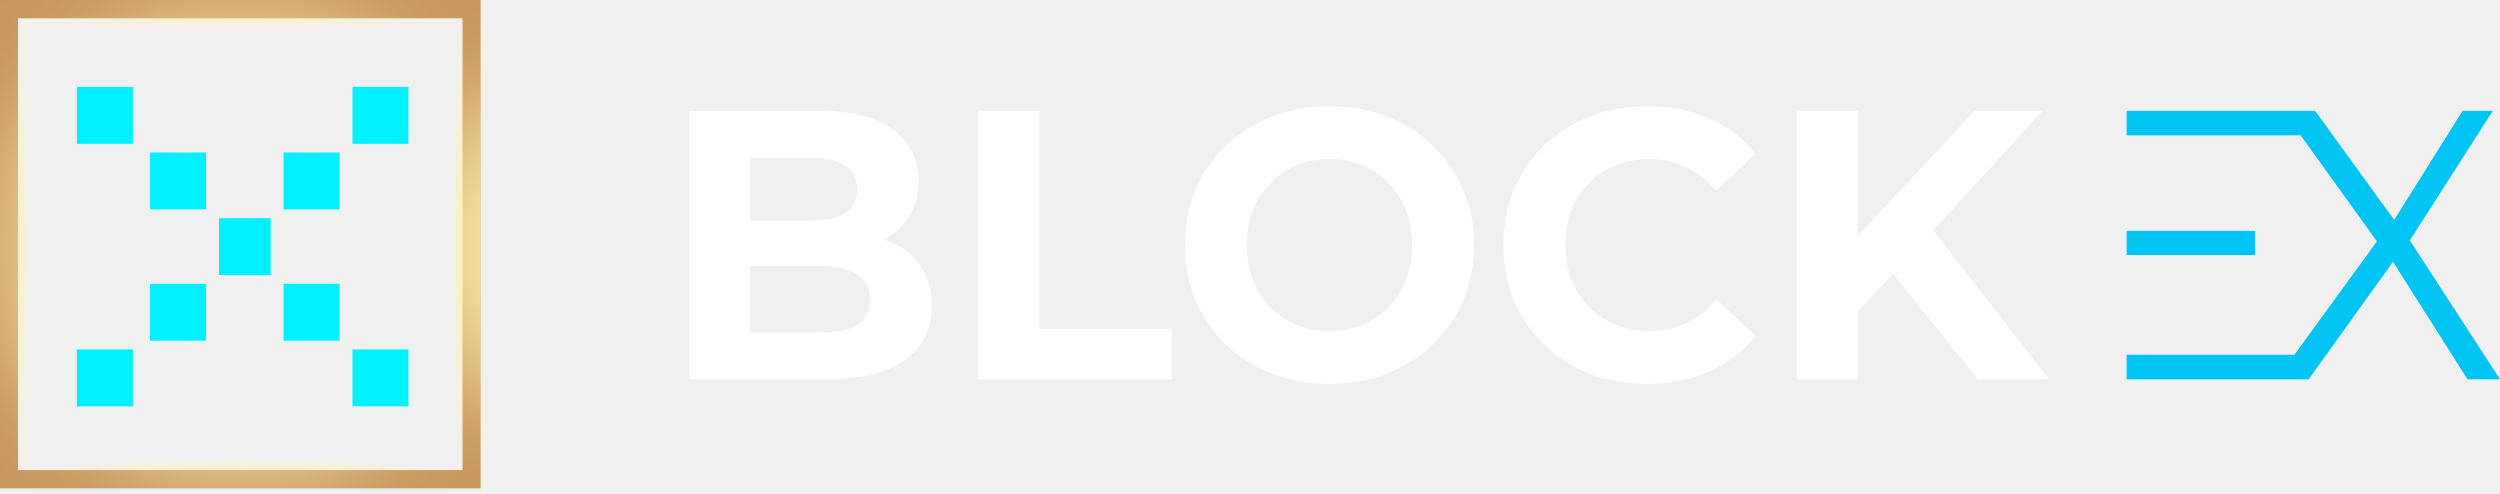
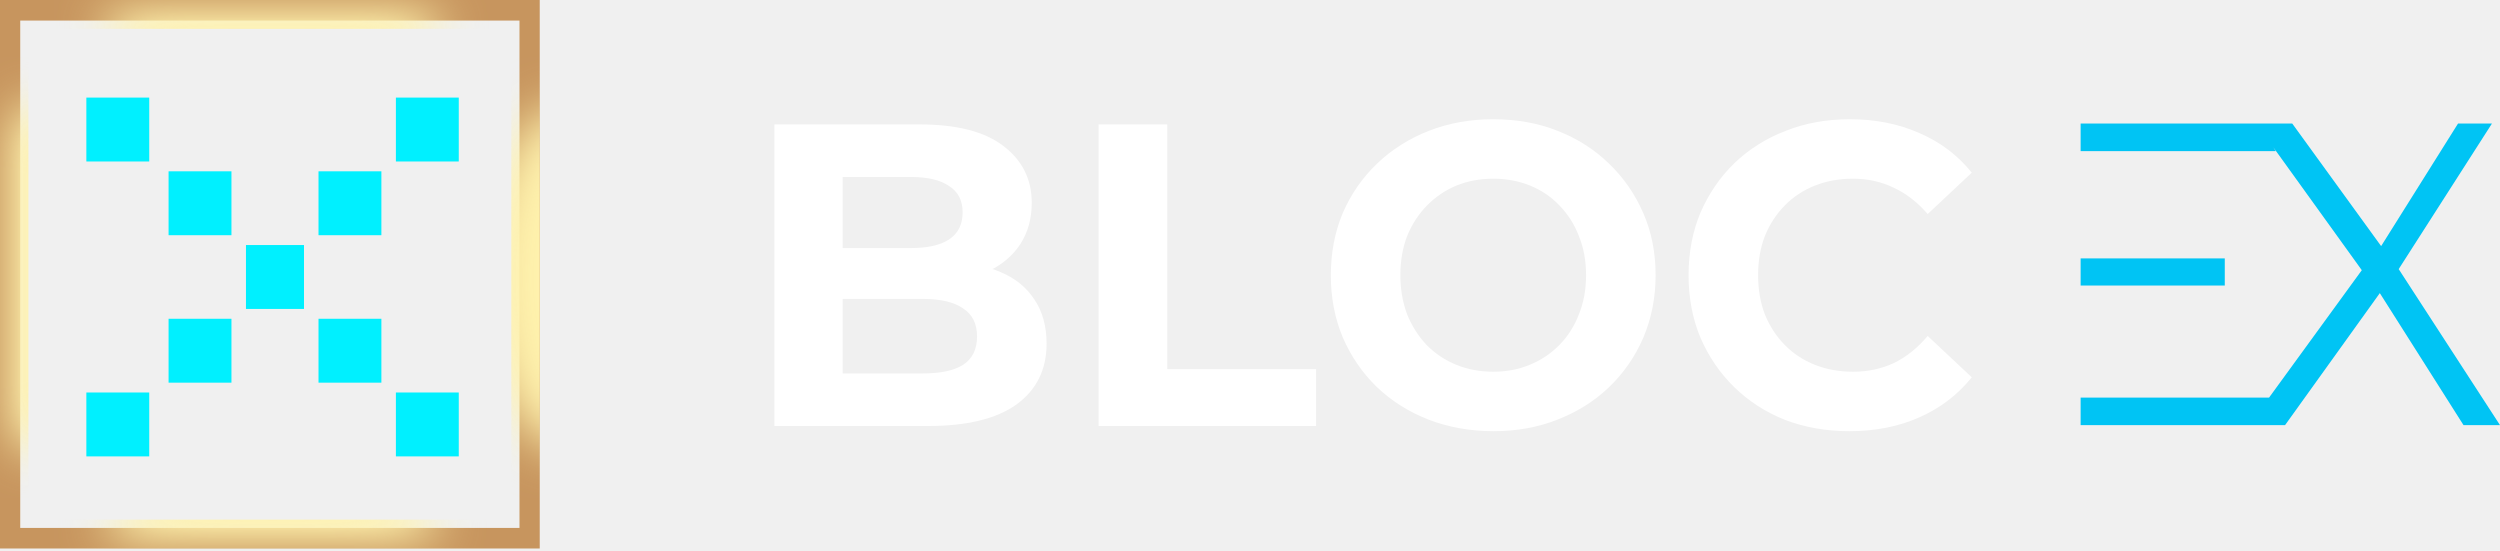
- <svg xmlns="http://www.w3.org/2000/svg" width="380" height="75" viewBox="0 0 380 75" fill="none">
-   <path fill-rule="evenodd" clip-rule="evenodd" d="M70.305 2.784H2.739V71.447H70.305V2.784ZM0 1.52588e-05V74.23H73.044V1.52588e-05H0Z" fill="#C7955E" />
-   <mask id="mask0_1_193" style="mask-type:alpha" maskUnits="userSpaceOnUse" x="0" y="0" width="74" height="75">
-     <path fill-rule="evenodd" clip-rule="evenodd" d="M69.2 3.907H3.845V70.323H69.2V3.907ZM0 1.52588e-05V74.23H73.044V1.52588e-05H0Z" fill="#EED16C" />
+ <svg xmlns="http://www.w3.org/2000/svg" width="813" height="179" viewBox="0 0 813 179" fill="none">
+   <path fill-rule="evenodd" clip-rule="evenodd" d="M168.938 6.689L6.582 6.689L6.582 171.681L168.938 171.681L168.938 6.689ZM0 0L0 178.37L175.52 178.37L175.52 0L0 0Z" fill="#C7955E" />
+   <mask id="mask0_1_193" style="mask-type:alpha" maskUnits="userSpaceOnUse" x="0" y="0" width="176" height="179">
+     <path fill-rule="evenodd" clip-rule="evenodd" d="M166.282 9.388L9.238 9.388L9.238 168.982L166.282 168.982L166.282 9.388ZM0 0L0 178.37L175.52 178.37L175.52 0L0 0Z" fill="#EED16C" />
  </mask>
  <g mask="url(#mask0_1_193)">
    <g filter="url(#filter0_f_1_193)">
-       <ellipse cx="4.699" cy="37.585" rx="10.893" ry="23.116" fill="#FFF2AD" />
+       <ellipse cx="11.291" cy="90.315" rx="26.174" ry="55.545" fill="#FFF2AD" />
    </g>
    <g filter="url(#filter1_f_1_193)">
-       <ellipse cx="36.843" cy="1.302" rx="11.069" ry="22.746" transform="rotate(90 36.8428 1.30226)" fill="#FFF2AD" />
+       <ellipse cx="88.531" cy="3.129" rx="26.599" ry="54.657" transform="rotate(90 88.5305 3.12919)" fill="#FFF2AD" />
    </g>
    <g filter="url(#filter2_f_1_193)">
-       <ellipse cx="76.462" cy="37.585" rx="10.893" ry="23.116" fill="#FFF2AD" />
+       <ellipse cx="183.731" cy="90.315" rx="26.174" ry="55.545" fill="#FFF2AD" />
    </g>
    <g filter="url(#filter3_f_1_193)">
-       <ellipse cx="36.843" cy="74.23" rx="11.069" ry="22.746" transform="rotate(90 36.8428 74.2301)" fill="#FFF2AD" />
+       <ellipse cx="88.531" cy="178.37" rx="26.599" ry="54.657" transform="rotate(90 88.5305 178.37)" fill="#FFF2AD" />
    </g>
  </g>
-   <rect x="22.815" y="43.14" width="8.509" height="8.647" fill="#00F0FF" />
-   <rect x="22.815" y="23.185" width="8.509" height="8.647" fill="#00F0FF" />
-   <rect x="33.287" y="33.163" width="7.855" height="8.647" fill="#00F0FF" />
-   <rect x="43.106" y="43.14" width="8.509" height="8.647" fill="#00F0FF" />
-   <rect x="43.106" y="23.185" width="8.509" height="8.647" fill="#00F0FF" />
-   <rect x="53.578" y="13.207" width="8.509" height="8.647" fill="#00F0FF" />
-   <rect x="53.578" y="53.118" width="8.509" height="8.647" fill="#00F0FF" />
-   <rect x="11.687" y="13.207" width="8.509" height="8.647" fill="#00F0FF" />
-   <rect x="11.687" y="53.118" width="8.509" height="8.647" fill="#00F0FF" />
-   <path d="M281.448 48.324L280.932 37.42L300.154 16.837H310.482L293.153 35.788L287.989 41.385L281.448 48.324ZM273.128 57.654V16.837H282.366V57.654H273.128ZM300.613 57.654L286.325 39.869L292.408 33.164L311.457 57.654H300.613Z" fill="white" />
-   <path d="M250.268 58.354C247.17 58.354 244.282 57.848 241.604 56.838C238.965 55.788 236.67 54.311 234.719 52.406C232.768 50.501 231.238 48.266 230.128 45.7C229.057 43.135 228.522 40.316 228.522 37.245C228.522 34.174 229.057 31.356 230.128 28.79C231.238 26.225 232.768 23.989 234.719 22.085C236.708 20.18 239.022 18.722 241.661 17.711C244.301 16.662 247.189 16.137 250.326 16.137C253.807 16.137 256.943 16.759 259.736 18.003C262.566 19.208 264.938 20.996 266.851 23.367L260.883 28.965C259.506 27.372 257.976 26.186 256.293 25.408C254.61 24.592 252.774 24.184 250.785 24.184C248.91 24.184 247.189 24.495 245.621 25.117C244.052 25.739 242.694 26.633 241.547 27.799C240.399 28.965 239.5 30.345 238.85 31.939C238.238 33.533 237.932 35.302 237.932 37.245C237.932 39.189 238.238 40.958 238.85 42.552C239.5 44.145 240.399 45.526 241.547 46.692C242.694 47.858 244.052 48.752 245.621 49.374C247.189 49.996 248.91 50.307 250.785 50.307C252.774 50.307 254.61 49.918 256.293 49.141C257.976 48.324 259.506 47.1 260.883 45.467L266.851 51.065C264.938 53.436 262.566 55.244 259.736 56.488C256.943 57.732 253.788 58.354 250.268 58.354Z" fill="white" />
-   <path d="M202.142 58.354C198.967 58.354 196.021 57.829 193.306 56.779C190.628 55.73 188.294 54.253 186.305 52.348C184.354 50.443 182.824 48.208 181.715 45.642C180.644 43.076 180.108 40.278 180.108 37.245C180.108 34.213 180.644 31.414 181.715 28.849C182.824 26.283 184.374 24.048 186.363 22.143C188.352 20.238 190.685 18.761 193.363 17.711C196.041 16.662 198.948 16.137 202.084 16.137C205.259 16.137 208.167 16.662 210.806 17.711C213.484 18.761 215.798 20.238 217.749 22.143C219.738 24.048 221.287 26.283 222.397 28.849C223.506 31.375 224.061 34.174 224.061 37.245C224.061 40.278 223.506 43.096 222.397 45.7C221.287 48.266 219.738 50.501 217.749 52.406C215.798 54.272 213.484 55.73 210.806 56.779C208.167 57.829 205.279 58.354 202.142 58.354ZM202.084 50.307C203.882 50.307 205.527 49.996 207.019 49.374C208.549 48.752 209.888 47.858 211.036 46.692C212.183 45.526 213.063 44.145 213.675 42.552C214.325 40.958 214.65 39.189 214.65 37.245C214.65 35.302 214.325 33.533 213.675 31.939C213.063 30.345 212.183 28.965 211.036 27.799C209.926 26.633 208.607 25.739 207.076 25.117C205.546 24.495 203.882 24.184 202.084 24.184C200.287 24.184 198.623 24.495 197.093 25.117C195.601 25.739 194.281 26.633 193.133 27.799C191.986 28.965 191.087 30.345 190.437 31.939C189.825 33.533 189.519 35.302 189.519 37.245C189.519 39.15 189.825 40.919 190.437 42.552C191.087 44.145 191.967 45.526 193.076 46.692C194.224 47.858 195.562 48.752 197.093 49.374C198.623 49.996 200.287 50.307 202.084 50.307Z" fill="white" />
-   <path d="M148.677 57.654V16.837H157.972V49.957H178.112V57.654H148.677Z" fill="white" />
-   <path d="M104.802 57.654V16.837H124.426C129.475 16.837 133.262 17.808 135.787 19.752C138.35 21.696 139.631 24.262 139.631 27.449C139.631 29.587 139.115 31.453 138.082 33.047C137.049 34.602 135.634 35.807 133.836 36.662C132.038 37.517 129.972 37.945 127.639 37.945L128.729 35.554C131.254 35.554 133.492 35.982 135.442 36.837C137.393 37.654 138.904 38.878 139.975 40.511C141.085 42.144 141.639 44.145 141.639 46.517C141.639 50.015 140.281 52.756 137.565 54.739C134.85 56.682 130.852 57.654 125.573 57.654H104.802ZM114.04 50.54H124.885C127.295 50.54 129.112 50.151 130.336 49.374C131.598 48.558 132.229 47.275 132.229 45.526C132.229 43.815 131.598 42.552 130.336 41.735C129.112 40.88 127.295 40.453 124.885 40.453H113.352V33.572H123.278C125.535 33.572 127.256 33.183 128.442 32.406C129.666 31.589 130.278 30.365 130.278 28.732C130.278 27.138 129.666 25.953 128.442 25.175C127.256 24.359 125.535 23.951 123.278 23.951H114.04V50.54Z" fill="white" />
-   <path fill-rule="evenodd" clip-rule="evenodd" d="M346.032 57.654H323.244V53.922H348.748L361.297 36.682L349.307 20.031L349.638 20.569H323.244V16.837H347.007H347.343H351.885L363.914 33.423L374.32 16.837H378.91L366.289 36.536L380 57.654H375.066L363.736 39.786L350.909 57.654H346.138H346.032ZM342.753 38.761H323.244V35.088H342.753V38.761Z" fill="#00C4F4" />
+   <rect x="54.821" y="103.663" width="20.447" height="20.779" fill="#00F0FF" />
+   <rect x="54.821" y="55.712" width="20.447" height="20.779" fill="#00F0FF" />
+   <rect x="79.986" y="79.687" width="18.874" height="20.779" fill="#00F0FF" />
+   <rect x="103.58" y="103.663" width="20.447" height="20.779" fill="#00F0FF" />
+   <rect x="103.58" y="55.712" width="20.447" height="20.779" fill="#00F0FF" />
+   <rect x="128.744" y="31.736" width="20.447" height="20.779" fill="#00F0FF" />
+   <rect x="128.744" y="127.639" width="20.447" height="20.779" fill="#00F0FF" />
+   <rect x="28.083" y="31.736" width="20.447" height="20.779" fill="#00F0FF" />
+   <rect x="28.083" y="127.639" width="20.447" height="20.779" fill="#00F0FF" />
+   <path d="M601.377 140.22C593.932 140.22 586.992 139.006 580.558 136.577C574.215 134.055 568.7 130.505 564.013 125.928C559.325 121.351 555.648 115.98 552.982 109.815C550.409 103.65 549.122 96.877 549.122 89.498C549.122 82.119 550.409 75.346 552.982 69.181C555.648 63.016 559.325 57.645 564.013 53.068C568.792 48.491 574.353 44.988 580.696 42.559C587.038 40.037 593.978 38.776 601.515 38.776C609.88 38.776 617.417 40.271 624.127 43.26C630.929 46.156 636.628 50.452 641.224 56.15L626.885 69.602C623.576 65.772 619.899 62.923 615.854 61.054C611.81 59.093 607.398 58.112 602.618 58.112C598.114 58.112 593.978 58.859 590.209 60.354C586.441 61.849 583.178 63.997 580.42 66.799C577.662 69.602 575.502 72.918 573.94 76.748C572.469 80.577 571.734 84.828 571.734 89.498C571.734 94.169 572.469 98.419 573.94 102.249C575.502 106.078 577.662 109.395 580.42 112.197C583.178 114.999 586.441 117.148 590.209 118.642C593.978 120.137 598.114 120.884 602.618 120.884C607.398 120.884 611.81 119.95 615.854 118.082C619.899 116.12 623.576 113.178 626.885 109.254L641.224 122.706C636.628 128.404 630.929 132.747 624.127 135.736C617.417 138.726 609.834 140.22 601.377 140.22Z" fill="white" />
+   <path d="M485.733 140.22C478.104 140.22 471.026 138.959 464.5 136.437C458.066 133.915 452.459 130.365 447.679 125.788C442.991 121.211 439.314 115.84 436.649 109.675C434.075 103.51 432.788 96.784 432.788 89.498C432.788 82.212 434.075 75.486 436.649 69.321C439.314 63.156 443.037 57.785 447.817 53.208C452.596 48.631 458.203 45.081 464.638 42.559C471.072 40.037 478.058 38.776 485.595 38.776C493.224 38.776 500.21 40.037 506.552 42.559C512.987 45.081 518.548 48.631 523.236 53.208C528.015 57.785 531.738 63.156 534.404 69.321C537.069 75.393 538.402 82.119 538.402 89.498C538.402 96.784 537.069 103.556 534.404 109.815C531.738 115.98 528.015 121.351 523.236 125.928C518.548 130.412 512.987 133.915 506.552 136.437C500.21 138.959 493.27 140.22 485.733 140.22ZM485.595 120.884C489.915 120.884 493.868 120.137 497.453 118.642C501.129 117.148 504.346 114.999 507.104 112.197C509.862 109.395 511.976 106.078 513.446 102.249C515.009 98.419 515.79 94.169 515.79 89.498C515.79 84.828 515.009 80.577 513.446 76.748C511.976 72.918 509.862 69.602 507.104 66.799C504.438 63.997 501.267 61.849 497.59 60.354C493.914 58.859 489.915 58.112 485.595 58.112C481.275 58.112 477.277 58.859 473.6 60.354C470.015 61.849 466.844 63.997 464.086 66.799C461.329 69.602 459.169 72.918 457.606 76.748C456.135 80.577 455.4 84.828 455.4 89.498C455.4 94.075 456.135 98.325 457.606 102.249C459.169 106.078 461.283 109.395 463.948 112.197C466.706 114.999 469.923 117.148 473.6 118.642C477.277 120.137 481.275 120.884 485.595 120.884Z" fill="white" />
+   <path d="M357.26 138.539V40.458L379.596 40.458V120.043L427.991 120.043V138.539H357.26Z" fill="white" />
+   <path d="M251.833 138.539L251.833 40.457L298.987 40.457C311.12 40.457 320.22 42.793 326.286 47.463C332.445 52.134 335.524 58.299 335.524 65.959C335.524 71.096 334.283 75.58 331.801 79.41C329.32 83.146 325.919 86.042 321.598 88.097C317.278 90.152 312.315 91.179 306.708 91.179L309.327 85.435C315.394 85.435 320.771 86.462 325.459 88.517C330.147 90.479 333.778 93.421 336.351 97.344C339.017 101.268 340.35 106.078 340.35 111.776C340.35 120.183 337.087 126.769 330.56 131.533C324.034 136.203 314.429 138.539 301.744 138.539H251.833ZM274.031 121.444L300.09 121.444C305.88 121.444 310.247 120.51 313.188 118.642C316.221 116.681 317.738 113.598 317.738 109.394C317.738 105.284 316.221 102.249 313.188 100.287C310.247 98.232 305.88 97.204 300.09 97.204H272.376V80.671H296.229C301.652 80.671 305.789 79.737 308.638 77.868C311.579 75.907 313.05 72.964 313.05 69.041C313.05 65.211 311.579 62.362 308.638 60.494C305.789 58.532 301.652 57.551 296.229 57.551L274.031 57.551V121.444Z" fill="white" />
+   <path d="M745.44 40.177L774.345 80.033L799.35 40.177H810.38L780.052 87.512L813 138.259L801.142 138.259L773.917 95.321L743.096 138.259H731.376L731.377 138.258H676.618V129.291H737.904L768.056 87.864L739.247 47.852L740.042 49.144L676.618 49.144V40.177L745.44 40.177ZM723.497 92.86H676.618V84.033H723.497V92.86Z" fill="#00C4F4" />
  <defs>
-     <filter id="filter0_f_1_193" x="-22.194" y="-1.53" width="53.785" height="78.231" filterUnits="userSpaceOnUse" color-interpolation-filters="sRGB">
+     <filter id="filter0_f_1_193" x="-30.883" y="18.77" width="84.348" height="143.09" filterUnits="userSpaceOnUse" color-interpolation-filters="sRGB">
      <feFlood flood-opacity="0" result="BackgroundImageFix" />
      <feBlend mode="normal" in="SourceGraphic" in2="BackgroundImageFix" result="shape" />
      <feGaussianBlur stdDeviation="8" result="effect1_foregroundBlur_1_193" />
    </filter>
-     <filter id="filter1_f_1_193" x="-1.903" y="-25.767" width="77.492" height="54.139" filterUnits="userSpaceOnUse" color-interpolation-filters="sRGB">
+     <filter id="filter1_f_1_193" x="17.873" y="-39.47" width="141.315" height="85.198" filterUnits="userSpaceOnUse" color-interpolation-filters="sRGB">
      <feFlood flood-opacity="0" result="BackgroundImageFix" />
      <feBlend mode="normal" in="SourceGraphic" in2="BackgroundImageFix" result="shape" />
      <feGaussianBlur stdDeviation="8" result="effect1_foregroundBlur_1_193" />
    </filter>
-     <filter id="filter2_f_1_193" x="49.569" y="-1.53" width="53.785" height="78.231" filterUnits="userSpaceOnUse" color-interpolation-filters="sRGB">
+     <filter id="filter2_f_1_193" x="141.557" y="18.77" width="84.348" height="143.09" filterUnits="userSpaceOnUse" color-interpolation-filters="sRGB">
      <feFlood flood-opacity="0" result="BackgroundImageFix" />
      <feBlend mode="normal" in="SourceGraphic" in2="BackgroundImageFix" result="shape" />
      <feGaussianBlur stdDeviation="8" result="effect1_foregroundBlur_1_193" />
    </filter>
-     <filter id="filter3_f_1_193" x="-1.903" y="47.161" width="77.492" height="54.139" filterUnits="userSpaceOnUse" color-interpolation-filters="sRGB">
+     <filter id="filter3_f_1_193" x="17.873" y="135.771" width="141.315" height="85.198" filterUnits="userSpaceOnUse" color-interpolation-filters="sRGB">
      <feFlood flood-opacity="0" result="BackgroundImageFix" />
      <feBlend mode="normal" in="SourceGraphic" in2="BackgroundImageFix" result="shape" />
      <feGaussianBlur stdDeviation="8" result="effect1_foregroundBlur_1_193" />
    </filter>
  </defs>
</svg>
